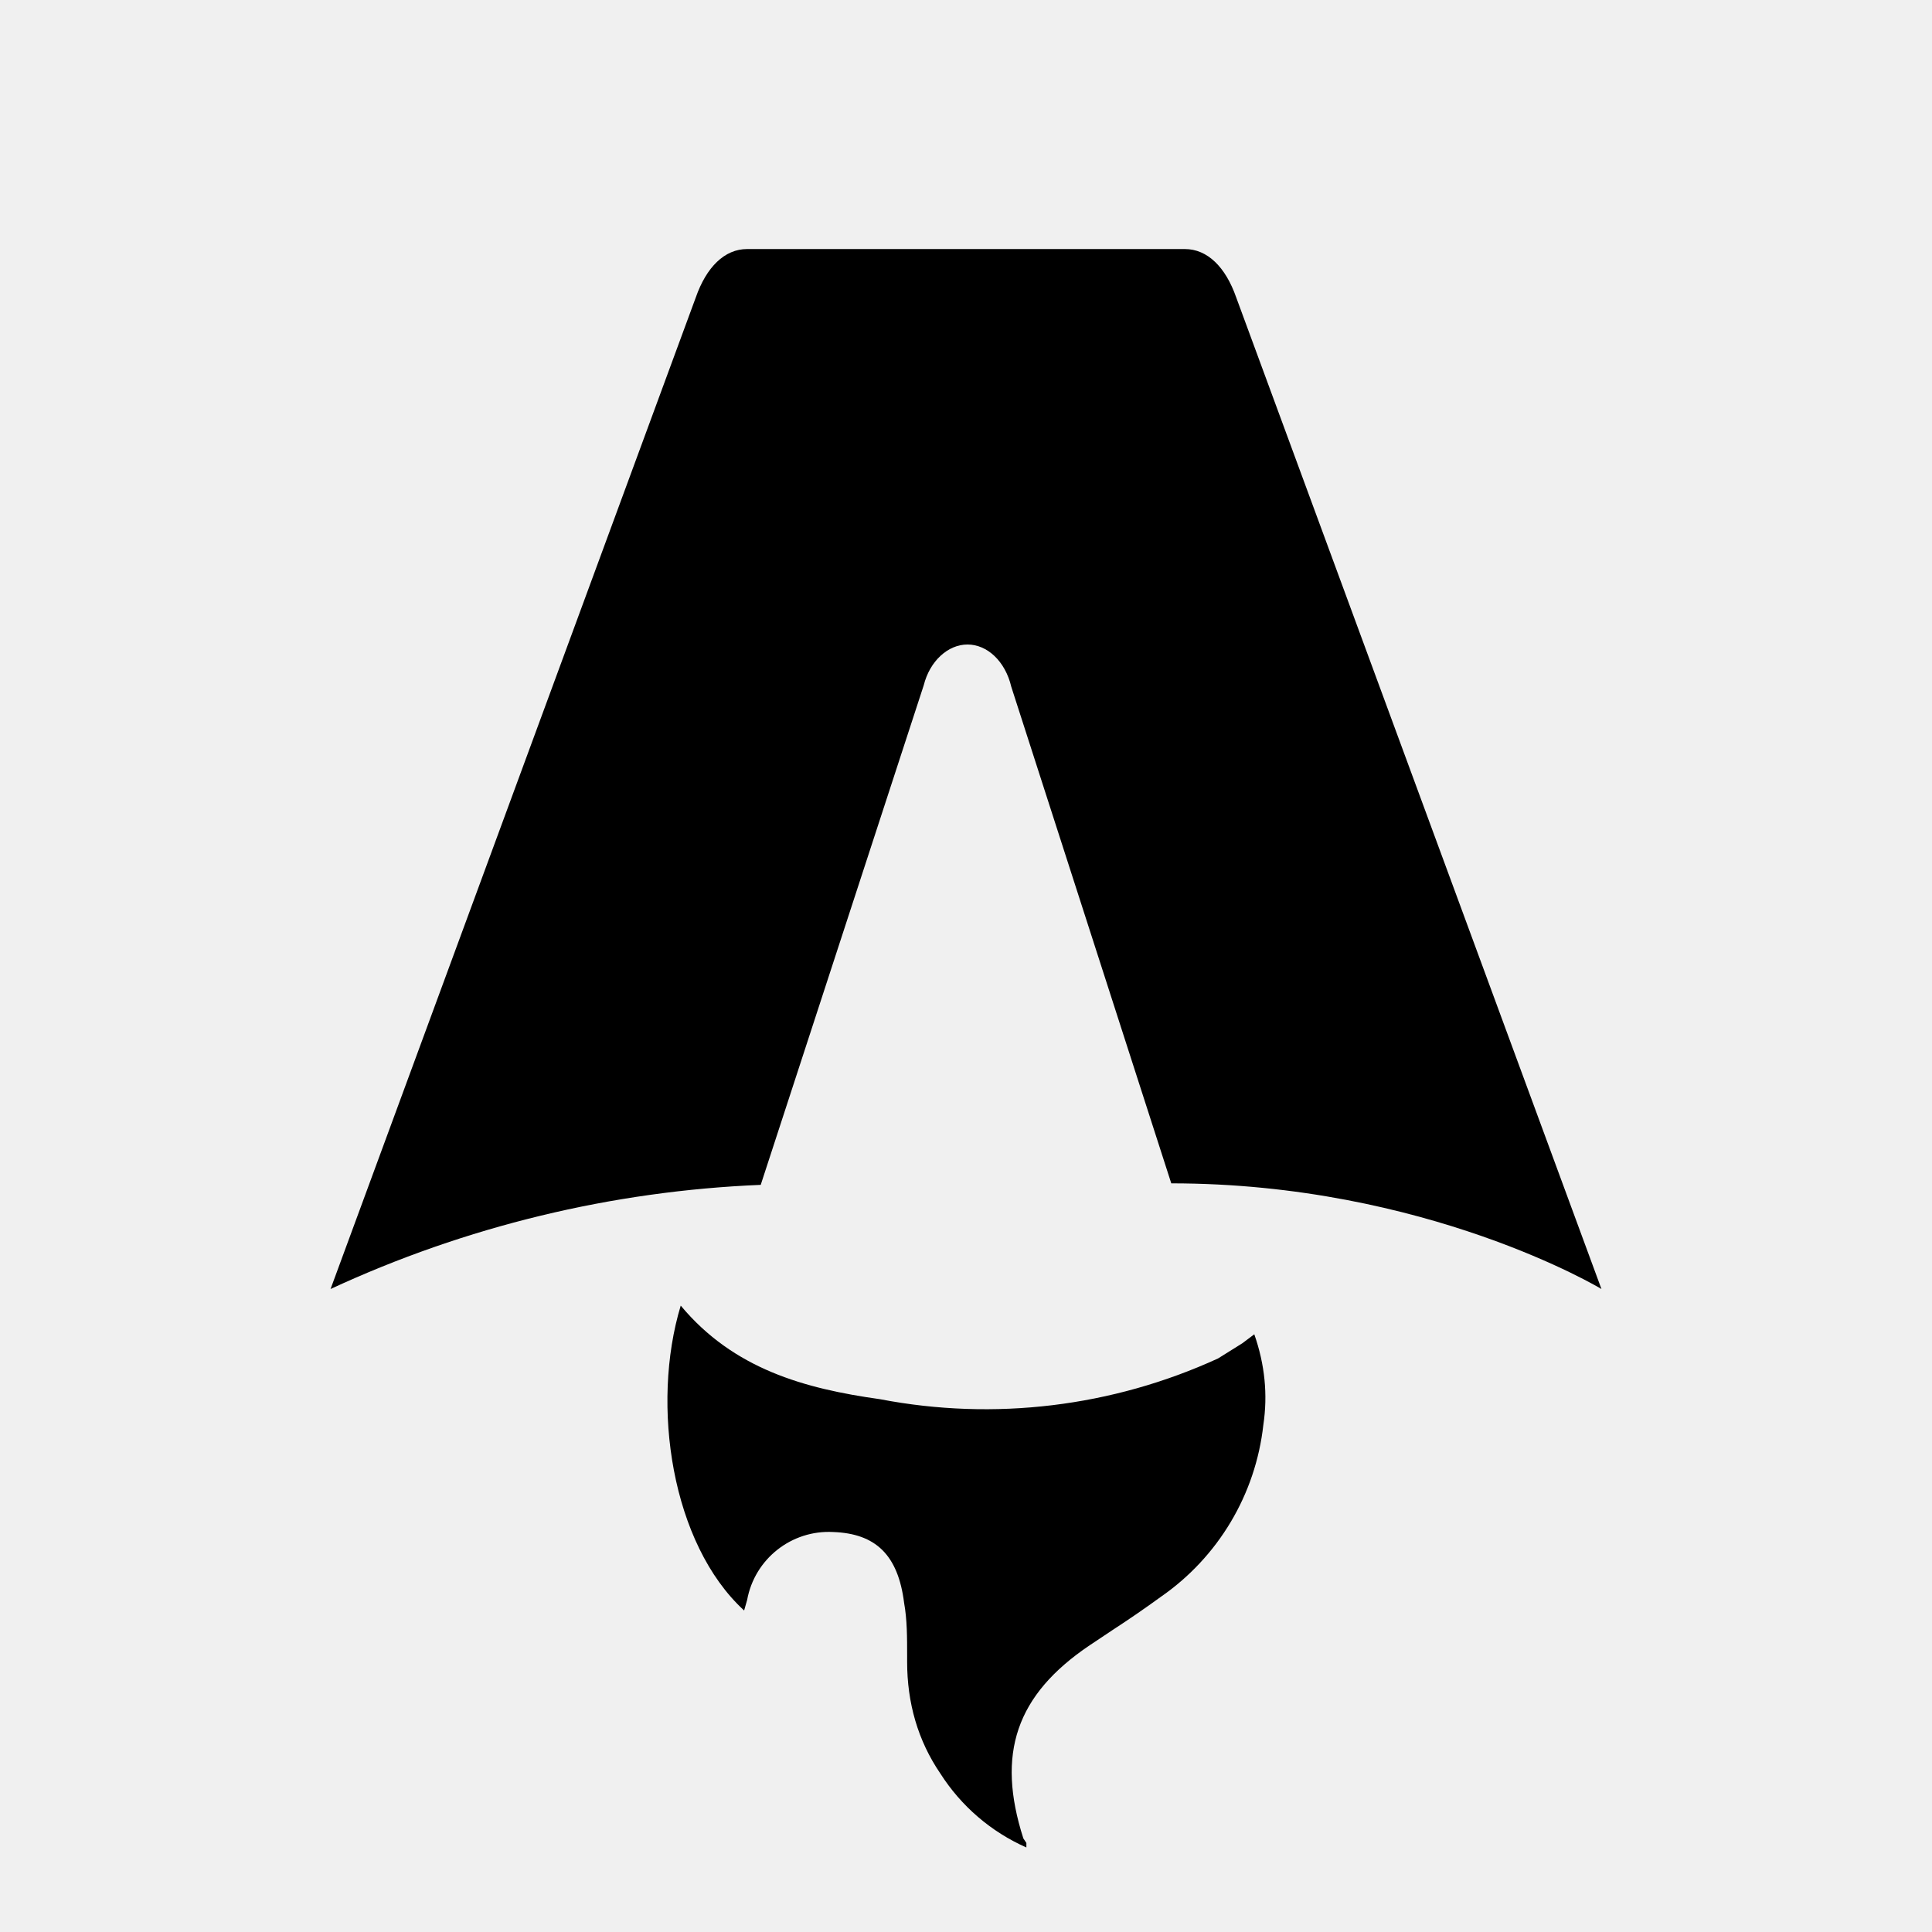
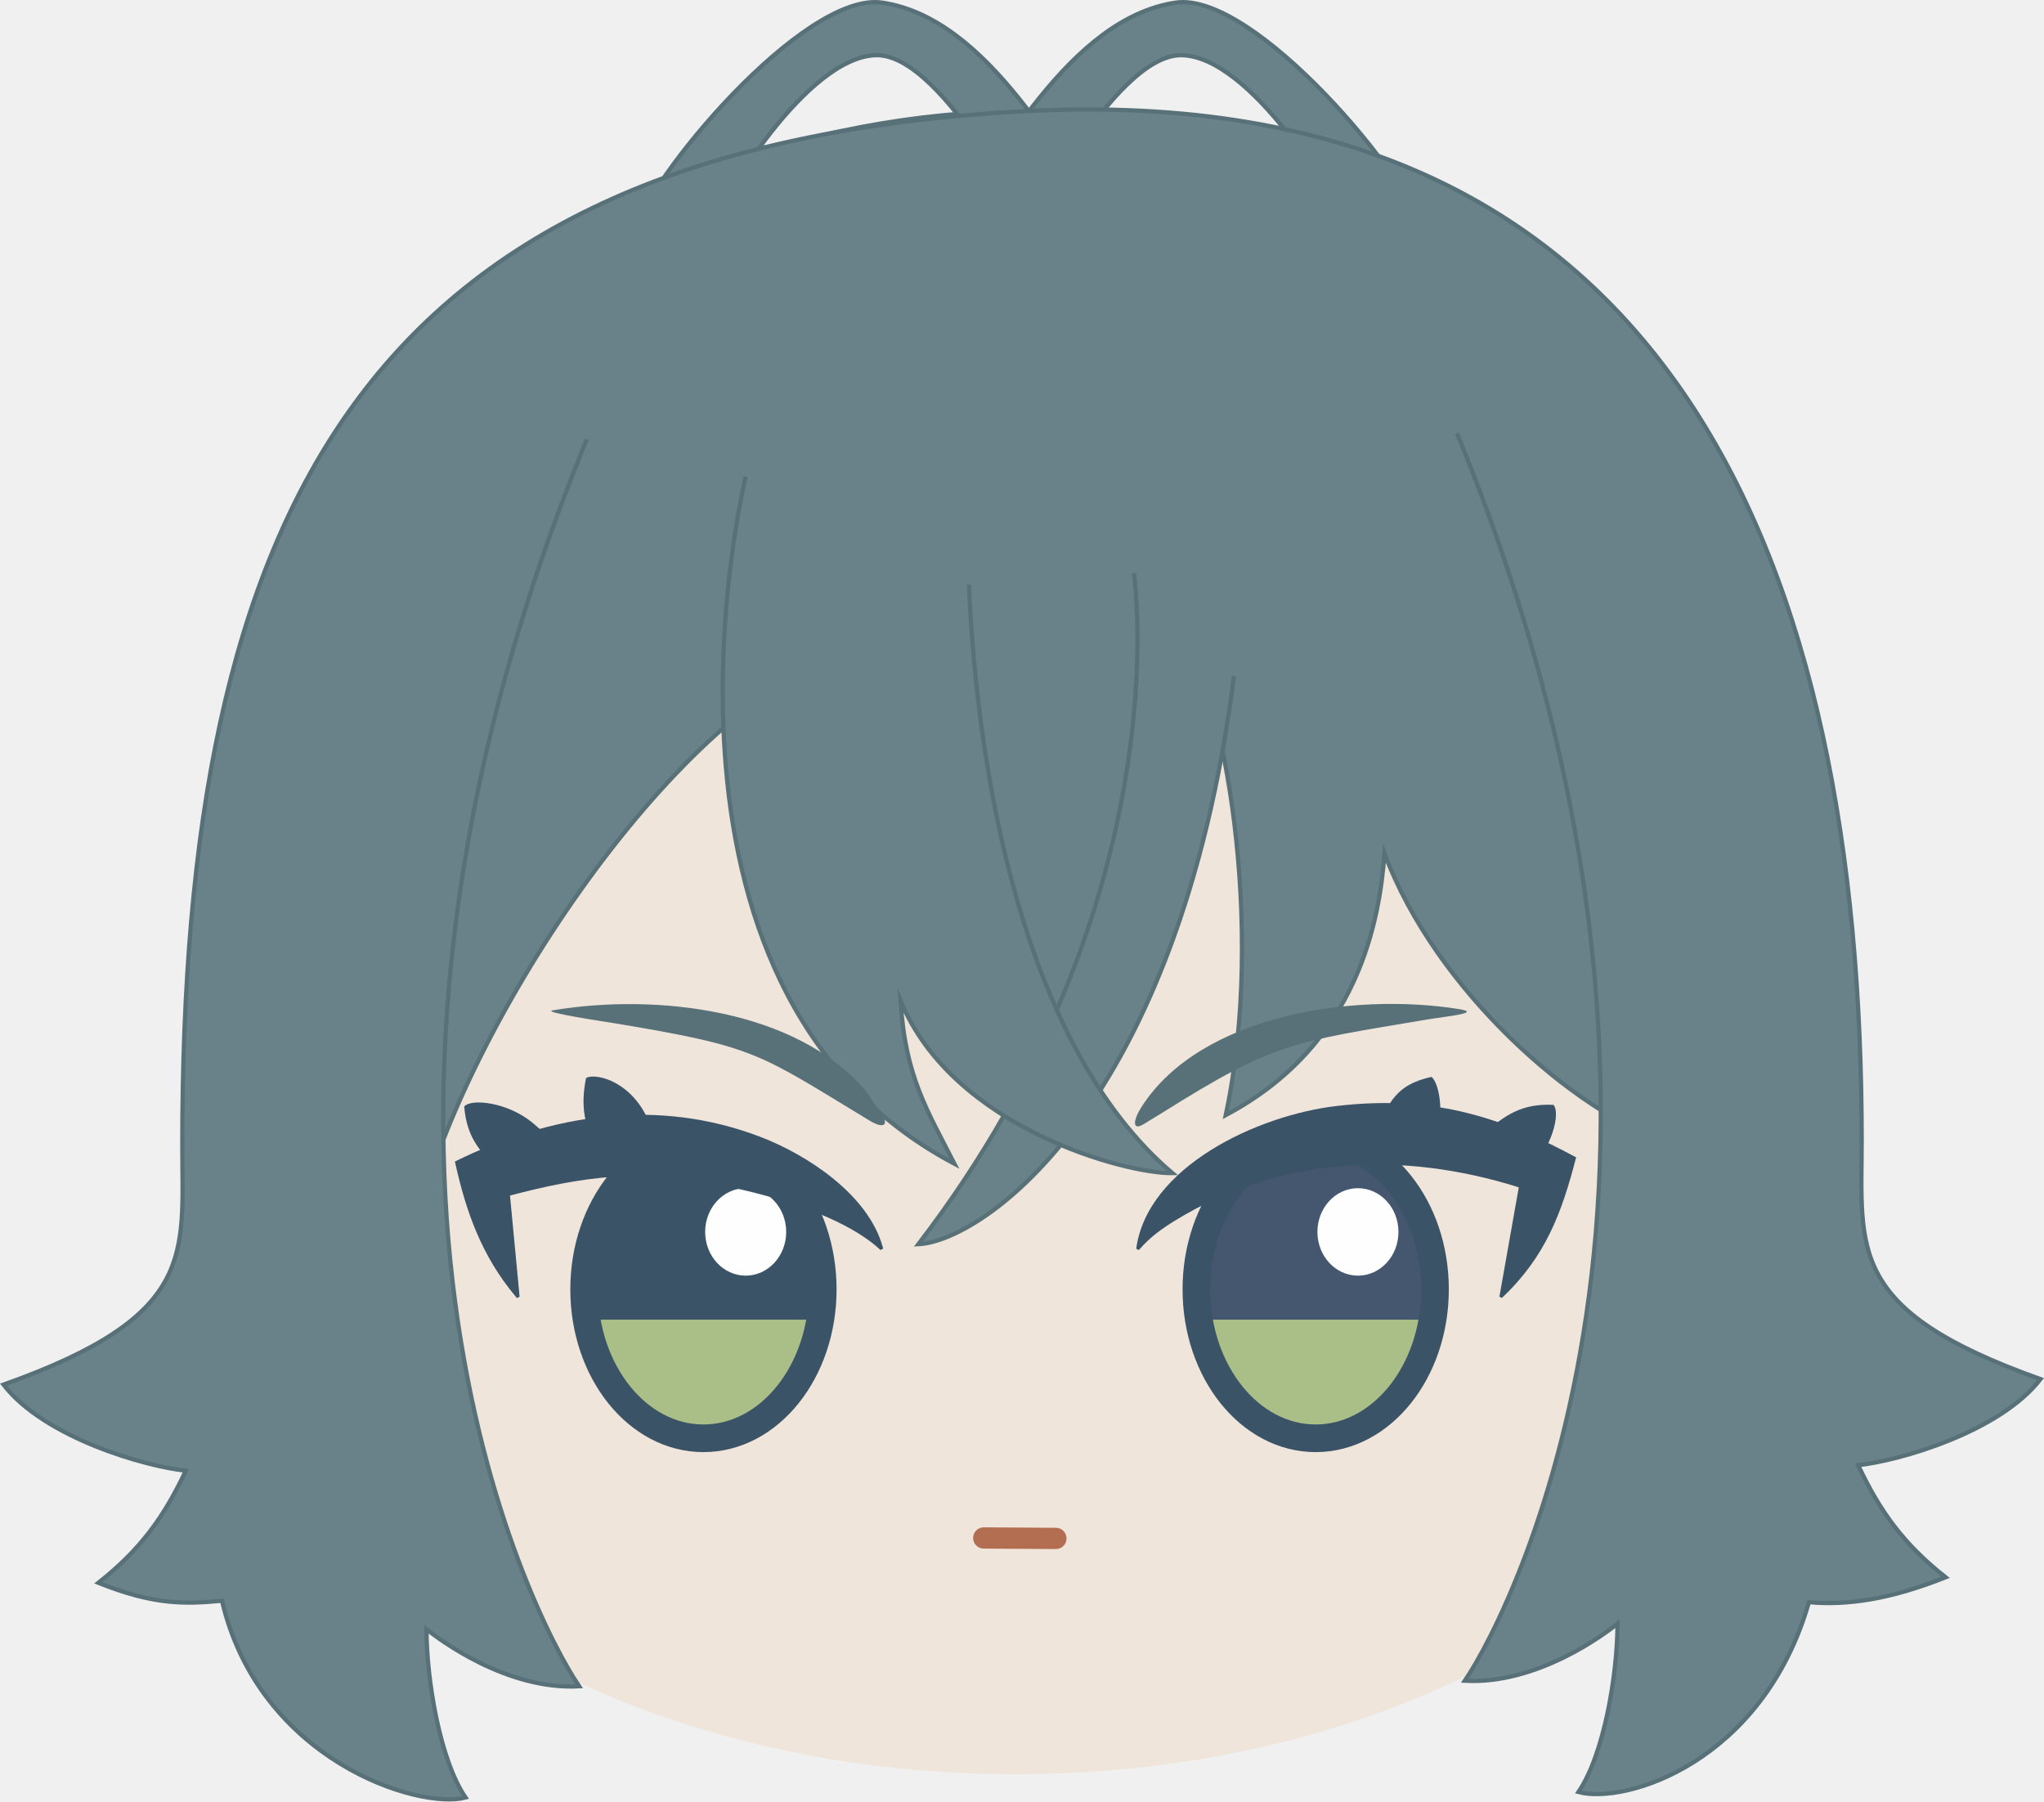
- <svg xmlns="http://www.w3.org/2000/svg" fill="none" viewBox="0 0 128 128">
-   <path d="M50.4 78.5a75.1 75.1 0 0 0-28.5 6.9l24.2-65.7c.7-2 1.9-3.2 3.4-3.2h29c1.5 0 2.7 1.2 3.4 3.2l24.2 65.7s-11.6-7-28.5-7L67 45.5c-.4-1.7-1.6-2.8-2.9-2.8-1.3 0-2.5 1.1-2.9 2.7L50.4 78.5Zm-1.1 28.2Zm-4.2-20.2c-2 6.6-.6 15.8 4.2 20.2a17.5 17.5 0 0 1 .2-.7 5.5 5.5 0 0 1 5.7-4.5c2.8.1 4.3 1.5 4.7 4.7.2 1.1.2 2.3.2 3.5v.4c0 2.7.7 5.2 2.2 7.4a13 13 0 0 0 5.7 4.9v-.3l-.2-.3c-1.8-5.6-.5-9.5 4.4-12.8l1.5-1a73 73 0 0 0 3.2-2.2 16 16 0 0 0 6.8-11.4c.3-2 .1-4-.6-6l-.8.6-1.6 1a37 37 0 0 1-22.4 2.7c-5-.7-9.7-2-13.2-6.2Z" />
-   <style>
-         path { fill: #000; }
-         @media (prefers-color-scheme: dark) {
-             path { fill: #FFF; }
-         }
-     </style>
+ <svg xmlns="http://www.w3.org/2000/svg" xml:space="preserve" width="96.121mm" height="84.717mm" version="1.1" style="shape-rendering:geometricPrecision; text-rendering:geometricPrecision; image-rendering:optimizeQuality; fill-rule:evenodd; clip-rule:evenodd" viewBox="0 0 1542.94 1359.9">
+   <defs>
+     <style type="text/css">
+    
+     .str3 {stroke:#3A5367;stroke-width:20.87;stroke-miterlimit:22.926}
+     .str2 {stroke:#332C2B;stroke-width:3.21;stroke-miterlimit:22.926}
+     .str1 {stroke:#587178;stroke-width:3.21;stroke-miterlimit:22.926}
+     .str0 {stroke:#B36E51;stroke-width:16.05;stroke-linecap:round;stroke-miterlimit:22.926}
+     .fil1 {fill:none}
+     .fil4 {fill:#FEFEFE}
+     .fil3 {fill:#3A5367}
+     .fil8 {fill:#45576F}
+     .fil2 {fill:#698289}
+     .fil5 {fill:#AABF87}
+     .fil0 {fill:#F0E5DA}
+     .fil7 {fill:#3A5367;fill-rule:nonzero}
+     .fil6 {fill:#587178;fill-rule:nonzero}
+    
+   </style>
+     <clipPath id="id0">
+       <path d="M531 860.84c49.74,0 90.06,50.34 90.06,112.44 0,62.1 -40.32,112.44 -90.06,112.44 -49.74,0 -90.06,-50.34 -90.06,-112.44 0,-62.1 40.32,-112.44 90.06,-112.44z" />
+     </clipPath>
+     <clipPath id="id1">
+       <path d="M993.17 860.84c49.74,0 90.06,50.34 90.06,112.44 0,62.1 -40.32,112.44 -90.06,112.44 -49.74,0 -90.06,-50.34 -90.06,-112.44 0,-62.1 40.32,-112.44 90.06,-112.44z" />
+     </clipPath>
+   </defs>
+   <g id="圖層_x0020_1">
+     <path class="fil0" d="M766.59 402.26c188.67,0 355.92,60.45 459.6,153.57 32.59,60.02 34.77,576.04 3.1,627.11 -103.43,94.71 -272.14,156.38 -462.7,156.38 -190.46,0 -359.1,-61.6 -462.54,-156.23 -30.87,-65.21 -32.25,-551.74 3.51,-627.78 103.72,-92.82 270.7,-153.05 459.03,-153.05z" />
+     <line class="fil1 str0" x1="797.06" y1="1161.31" x2="742.6" y2="1160.96" />
+     <path class="fil2 str1" d="M1259.49 862.74c-70.4,-22.47 -176.36,-115.79 -214.37,-218.57 -3.63,49.25 -19.09,144.16 -119.83,197.56 30.49,-142.98 -1.7,-321.36 -34.15,-365.16 0.23,36.35 -12.29,255.84 -95.51,347.35 -105.39,-77.45 -143.34,-250.97 -154.41,-331.95 -128.82,38.14 -288.68,278.19 -325.98,428.28 -101.17,-168.07 -106.45,-490.27 12.25,-648.61 92.08,-122.83 286.94,-187.68 445.36,-187.68 210.26,0 347.33,57.28 429.03,162.13 208.09,267.06 56.72,620.26 57.6,616.64z" />
+     <path class="fil2 str1" d="M477.96 177.72c9.73,-42.17 128.91,-184.56 188.06,-175.72 80.27,12 134.3,119.96 174.62,174.39l-57.2 7.87c0,0 -70.33,-143.68 -122.07,-142.6 -51.74,1.08 -116.73,107.43 -127.72,138l-55.69 -1.93z" />
+     <path class="fil2 str1" d="M1075.46 177.72c-9.73,-42.17 -128.91,-184.56 -188.06,-175.72 -80.27,12 -134.3,119.96 -174.62,174.39l57.2 7.87c0,0 70.33,-143.68 122.07,-142.6 51.74,1.08 116.73,107.43 127.72,138l55.69 -1.93z" />
+     <g id="_2275921100864">
+       <path class="fil2" d="M931.51 510.31c-41.73,325.78 -190.04,426.63 -238.27,428.88 199.94,-261.06 162.64,-506.58 162.64,-506.58l75.62 77.7z" />
+       <path class="fil1 str1" d="M855.88 432.62c0,0 37.29,245.52 -162.64,506.58 48.23,-2.26 196.53,-103.1 238.27,-428.88" />
+     </g>
+     <g id="_2275921100240">
+       <path class="fil2" d="M731.43 441.33c5.86,139.4 39.97,347.74 153.53,444.21 -34.64,0.61 -165.82,-34.02 -205.11,-130.06 3.34,57.13 20.47,83.4 40.64,123.02 -252.1,-133.32 -157.56,-518.74 -157.56,-518.74l168.51 81.57z" />
+       <path class="fil1 str1" d="M562.92 359.76c0,0 -94.54,385.42 157.56,518.74 -20.17,-39.61 -37.3,-65.89 -40.64,-123.02 39.29,96.04 170.47,130.66 205.11,130.06 -113.55,-96.47 -147.67,-304.82 -153.53,-444.21" />
+     </g>
+     <g id="_2275921100288">
+       <path class="fil2" d="M442.97 331.63c-219.78,535.6 -43.61,885.64 -5.78,941.29 -54.46,3.07 -105.74,-35.33 -115.26,-43.14 0.07,38.71 10.18,98.86 29.5,127.14 -35.61,9.32 -155.57,-28.01 -183.89,-148.59 -28.36,2.7 -51.62,3.16 -93.29,-13.52 32.16,-25.39 49.66,-49.97 66.01,-84.62 -30.52,-3.23 -106.59,-24.78 -137.65,-64.97 146.64,-52.13 134.99,-98.09 134.99,-180.33 0,-478.01 133.8,-754.01 635.25,-780.93 492.87,-26.46 632.48,347.07 632.48,776.76 0,82.24 -11.65,128.19 134.99,180.33 -31.05,40.19 -107.13,61.73 -137.65,64.97 16.34,34.65 33.85,59.23 66.01,84.62 -41.67,16.68 -74.83,21.46 -103.19,18.76 -34.74,121.06 -138.58,152.84 -173.98,143.34 19.32,-28.28 29.43,-88.44 29.5,-127.14 -9.52,7.81 -60.8,46.21 -115.26,43.14 37.84,-55.67 214.11,-405.9 -5.97,-941.77 -7.61,-3.04 -15.41,-6.15 -23.4,-9.29 -83.16,-32.67 -186.48,-68.49 -296.99,-68.6 -118.06,-0.12 -228.75,39.65 -317.57,75.02 -6.29,2.51 -12.57,5.02 -18.85,7.51z" />
+       <path class="fil1 str1" d="M442.97 331.63c-219.78,535.6 -43.61,885.64 -5.78,941.29 -54.46,3.07 -105.74,-35.33 -115.26,-43.14 0.07,38.71 10.18,98.86 29.5,127.14 -35.61,9.32 -155.57,-28.01 -183.89,-148.59 -28.36,2.7 -51.62,3.16 -93.29,-13.52 32.16,-25.39 49.66,-49.97 66.01,-84.62 -30.52,-3.23 -106.59,-24.78 -137.65,-64.97 146.64,-52.13 134.99,-98.09 134.99,-180.33 0,-478.01 133.8,-754.01 635.25,-780.93 492.87,-26.46 632.48,347.07 632.48,776.76 0,82.24 -11.65,128.19 134.99,180.33 -31.05,40.19 -107.13,61.73 -137.65,64.97 16.34,34.65 33.85,59.23 66.01,84.62 -41.67,16.68 -74.83,21.46 -103.19,18.76 -34.74,121.06 -138.58,152.84 -173.98,143.34 19.32,-28.28 29.43,-88.44 29.5,-127.14 -9.52,7.81 -60.8,46.21 -115.26,43.14 37.84,-55.67 214.11,-405.9 -5.97,-941.77" />
+     </g>
+     <g>
+   </g>
+     <g style="clip-path:url(#id0)">
+       <g id="_2275921103312">
+         <g>
+           <rect class="fil3 str2" x="422.29" y="835.84" width="224.35" height="282.55" />
+           <ellipse class="fil4" cx="562.88" cy="929.94" rx="30.59" ry="33.01" />
+           <rect class="fil5" x="391.4" y="996.17" width="289.82" height="115.08" />
+         </g>
+       </g>
+     </g>
+     <path class="fil1 str3" d="M531 860.84c49.74,0 90.06,50.34 90.06,112.44 0,62.1 -40.32,112.44 -90.06,112.44 -49.74,0 -90.06,-50.34 -90.06,-112.44 0,-62.1 40.32,-112.44 90.06,-112.44z" />
+     <g>
+       <path class="fil6" d="M666.92 843.22c3.04,5.77 0.21,9.2 -10.79,2.54 -84.55,-51.21 -84.91,-55.54 -192.67,-73.41 -6.29,-1.04 -54.83,-8.23 -46.37,-9.65 78.25,-13.15 184.55,-0.85 236.7,61.12l13.13 19.41z" />
+     </g>
+     <g id="_2275921106720">
+       <g>
+         <path class="fil7" d="M666.25 940.97l0.4 1.59 -2.04 1c-38.24,-36.08 -143.58,-59.46 -200.78,-55.36 -27.54,1.98 -52.23,7.26 -78.85,14.3l7.24 76.32 -2.01 1.05 -1.06 -1.26 2.85 -1.48 -2.9 1.42c-25.47,-30.47 -37.43,-63.88 -45.71,-101.75 72.71,-35.91 152.79,-48.32 230.43,-18.68 35.82,13.67 81.48,43.8 92.42,82.86z" />
+       </g>
+       <g>
+         <path class="fil7" d="M409.09 853.64c0.95,1.84 -25.62,35.22 -29.26,32.01 -17,-14.94 -27.49,-26.43 -29.41,-50.42 5.4,-6.15 32.47,-3.26 51.34,12.11l7.34 6.29z" />
+       </g>
+       <g>
+         <path class="fil7" d="M469.72 859.96l18.25 -9.45c-12.83,7.95 -25.05,12.98 -36.76,19.08 -9.9,-19.8 -13.22,-33.67 -8.85,-55.76 5.88,-3.89 31.58,0.93 45.45,28.49l3.32 6.5 -21.39 11.13zm1.67 -0.86l19.72 -10.18 -2.37 1.19 -17.35 8.99z" />
+       </g>
+     </g>
+     <g>
+   </g>
+     <g style="clip-path:url(#id1)">
+       <g id="_2275921111760">
+         <g>
+           <rect class="fil8 str2" x="884.47" y="835.84" width="224.35" height="282.55" />
+           <ellipse class="fil4" cx="1025.06" cy="929.94" rx="30.59" ry="33.01" />
+           <rect class="fil5" x="853.58" y="996.17" width="289.82" height="115.08" />
+         </g>
+       </g>
+     </g>
+     <path class="fil1 str3" d="M993.17 860.84c49.74,0 90.06,50.34 90.06,112.44 0,62.1 -40.32,112.44 -90.06,112.44 -49.74,0 -90.06,-50.34 -90.06,-112.44 0,-62.1 40.32,-112.44 90.06,-112.44z" />
+     <g>
+       <path class="fil6" d="M863.08 848.72c-8.49,5.08 -7.89,-3 -1.33,-13.23 44.64,-69.59 159.86,-86.45 239.43,-73.79 18.6,2.96 -10.41,5.63 -23.25,7.79 -102.81,17.33 -115.29,16.99 -200.43,70.42l-14.42 8.81z" />
+     </g>
+     <g id="_2275921112384">
+       <g>
+         <path class="fil7" d="M860.8 942.38l-1.07 1.26 -2.04 -1c8.25,-61.55 91.01,-100.85 151.76,-107.82 69.81,-8.02 120.64,6.63 180.32,38.82 -10.8,41.8 -23,74.96 -56.01,106.13l-2.01 -1.05 0.4 -1.6 2.85 1.48 -2.83 -1.55 14.31 -80.78c-87.49,-27.59 -179.84,-23.82 -259.68,25.24 -9.86,6.06 -18.32,12.17 -26,20.86zm325.1 -53.73l-22.87 -3.33 8.82 -21.34 14.04 24.67 -22.87 -3.33 8.82 -21.34 14.04 24.67z" />
+       </g>
+       <g>
+         <path class="fil7" d="M1146.86 889.86c-1.94,0.71 -31.6,-29.97 -27.95,-33.17 16.99,-14.93 29.77,-23.85 53.78,-22.65 5.37,6.12 -0.94,32.65 -18.65,49.36l-7.18 6.47z" />
+       </g>
+       <g>
+         <path class="fil7" d="M1038.75 851.87l33.85 17.53 -33.85 -17.57 17.11 8.86 -17.11 -8.9c10.6,-19.89 14.99,-32.99 41.73,-38.85 6.23,4.12 11.35,32.55 0.48,54.96l-2.3 4.66c-5,-2.6 -38.57,-18.15 -39.91,-20.69l0 0z" />
+       </g>
+     </g>
+   </g>
</svg>
